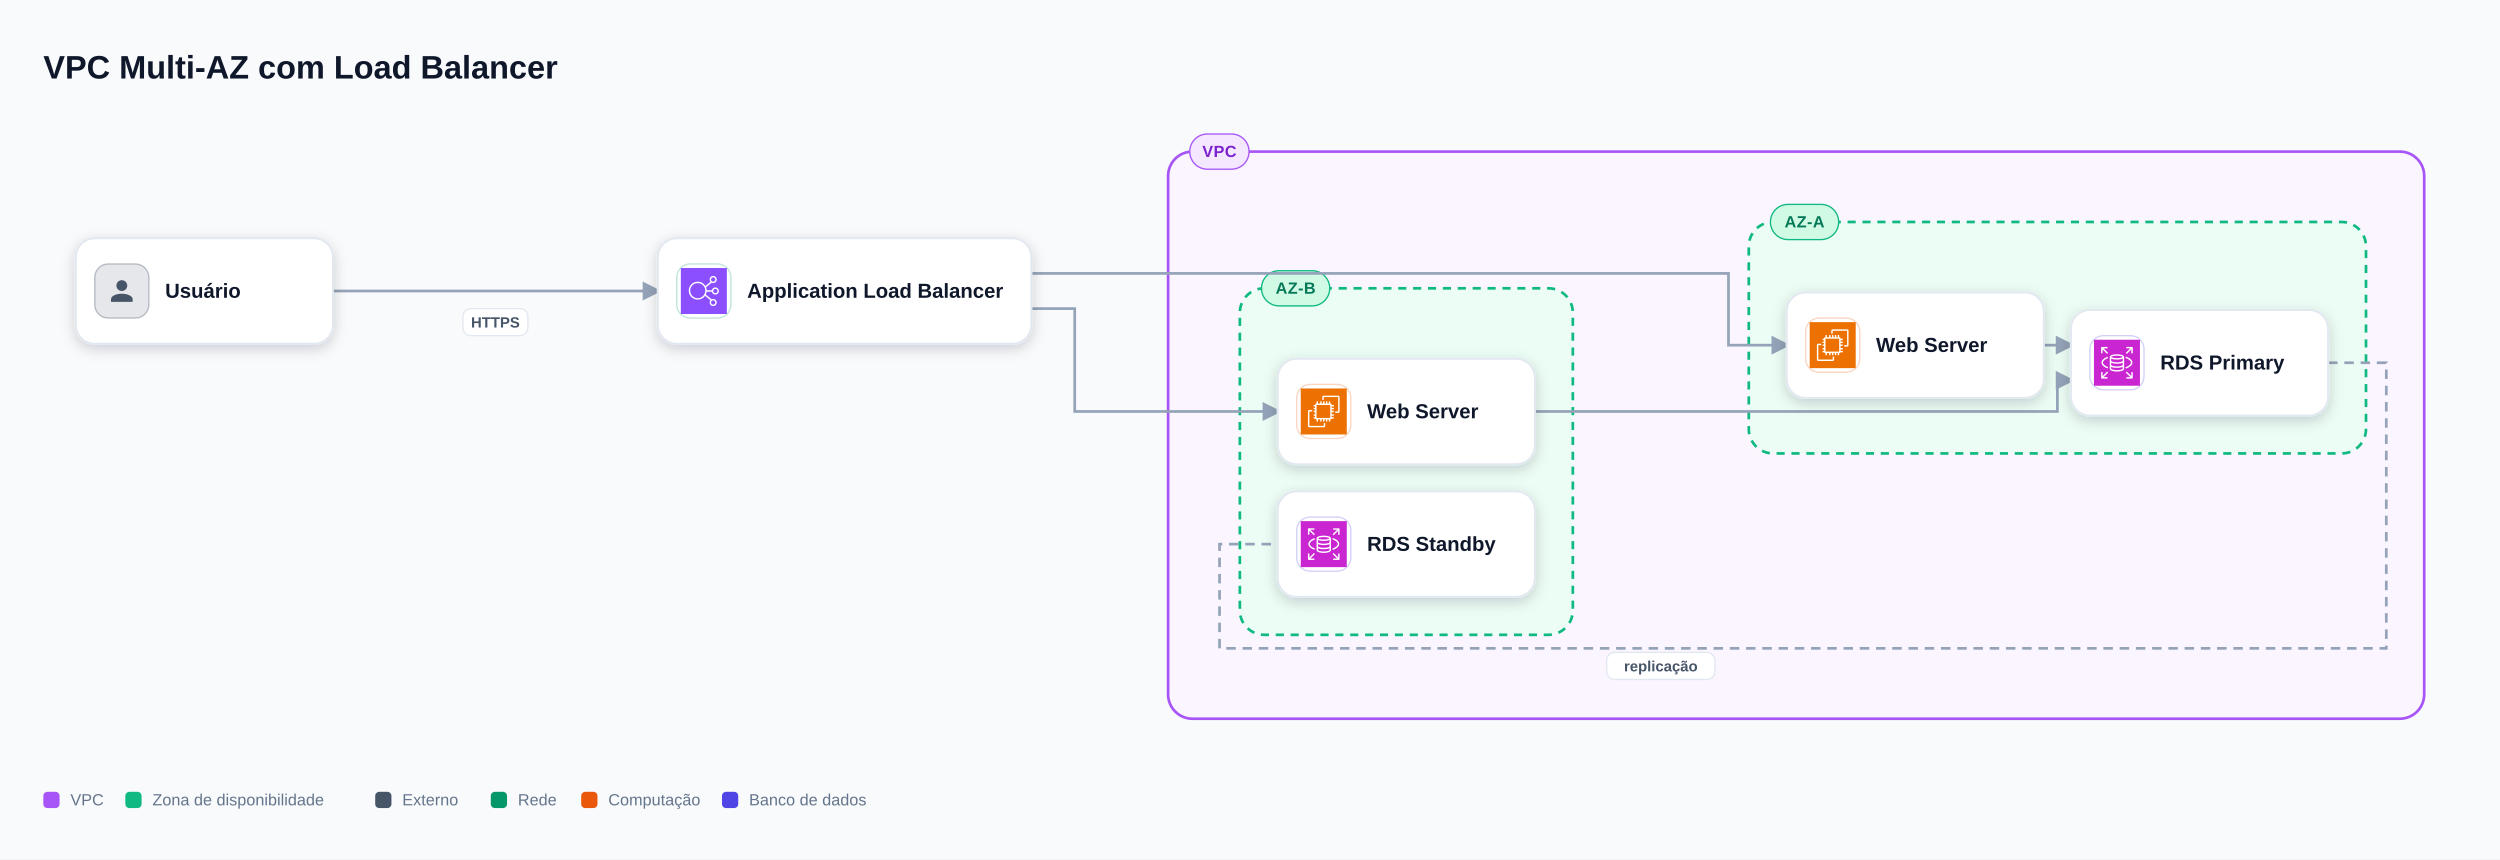
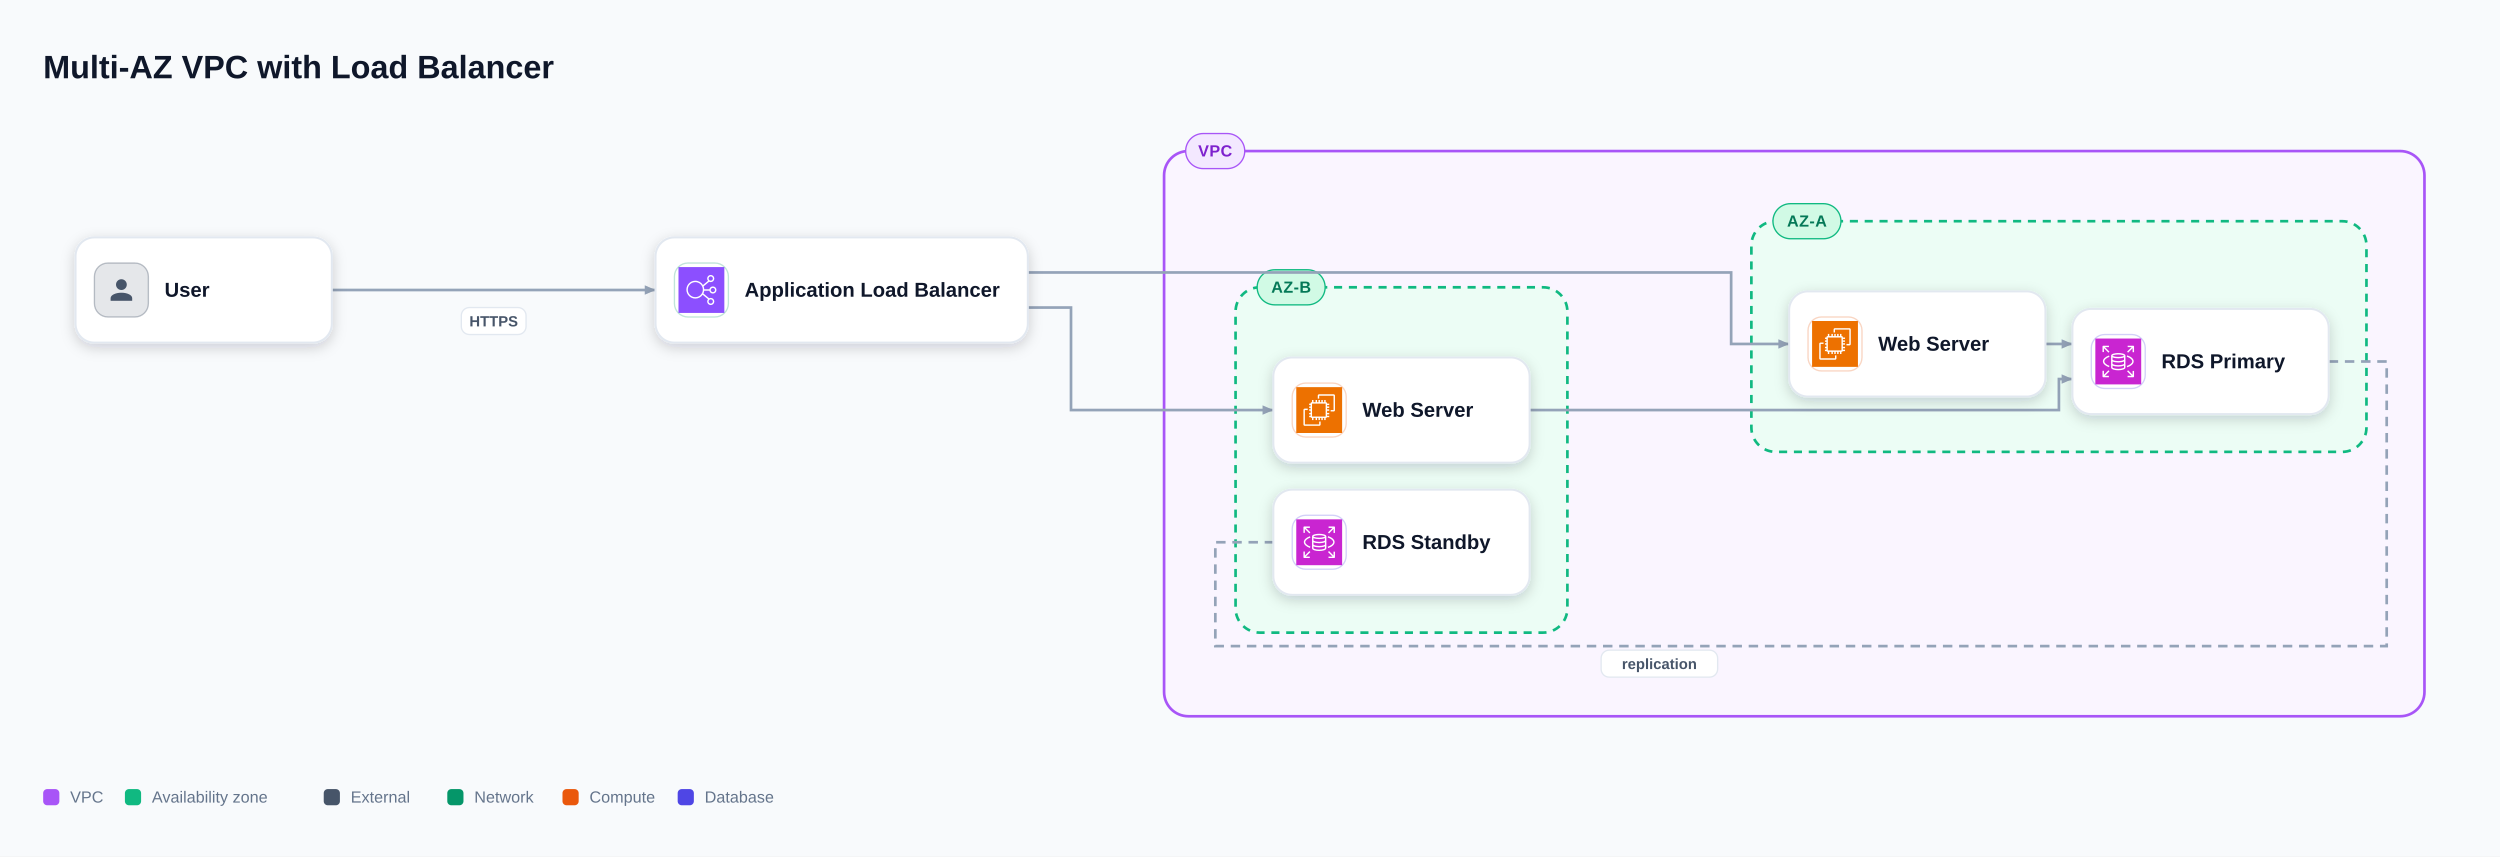
- <svg xmlns="http://www.w3.org/2000/svg" width="1847" height="635" viewBox="0 0 1847 635">
+ <svg xmlns="http://www.w3.org/2000/svg" width="1853.4" height="635" viewBox="0 0 1853.4 635">
  <defs>
    <filter id="card-shadow" x="-40%" y="-40%" width="180%" height="180%">
      <feDropShadow dx="0" dy="3" stdDeviation="5" flood-color="rgba(15, 23, 42, 0.18)" />
    </filter>
-     <marker id="arrow-clean-light" viewBox="0 0 10 10" refX="8" refY="5" markerWidth="7" markerHeight="7" orient="auto-start-reverse">
-       <path d="M0,0 L10,5 L0,10 z" fill="#94a3b8" />
-     </marker>
  </defs>
-   <rect x="0" y="0" width="1847" height="635" fill="#f8fafc" />
-   <text x="32" y="58" font-family="&quot;Segoe UI&quot;, &quot;Helvetica Neue&quot;, Arial, sans-serif" font-size="24" font-weight="700" fill="#0f172a">VPC Multi-AZ com Load Balancer</text>
+   <rect x="0" y="0" width="1853.4" height="635" fill="#f8fafc" />
+   <text x="32" y="58" font-family="&quot;Segoe UI&quot;, &quot;Helvetica Neue&quot;, Arial, sans-serif" font-size="24" font-weight="700" fill="#0f172a">Multi-AZ VPC with Load Balancer</text>
  <g transform="translate(32, 88)">
    <g>
-       <rect x="831" y="24" width="928" height="419" rx="18" fill="#faf5ff" stroke="#a855f7" stroke-width="2" />
+       <rect x="831" y="24" width="934.4" height="419" rx="18" fill="#faf5ff" stroke="#a855f7" stroke-width="2" />
      <rect x="847" y="11" width="43.8" height="26" rx="13" fill="#f3e8ff" stroke="#a855f7" stroke-width="1" />
      <text x="868.9" y="28" font-family="&quot;Segoe UI&quot;, &quot;Helvetica Neue&quot;, Arial, sans-serif" font-size="12" font-weight="700" letter-spacing="0.3" text-anchor="middle" fill="#7e22ce">VPC</text>
    </g>
    <g>
-       <rect x="1260" y="76" width="456" height="171" rx="18" fill="#ecfdf5" stroke="#10b981" stroke-width="2" stroke-dasharray="6 5" />
-       <rect x="1276" y="63" width="50.4" height="26" rx="13" fill="#d1fae5" stroke="#10b981" stroke-width="1" />
-       <text x="1301.2" y="80" font-family="&quot;Segoe UI&quot;, &quot;Helvetica Neue&quot;, Arial, sans-serif" font-size="12" font-weight="700" letter-spacing="0.3" text-anchor="middle" fill="#047857">AZ-A</text>
+       <rect x="1266.4" y="76" width="456" height="171" rx="18" fill="#ecfdf5" stroke="#10b981" stroke-width="2" stroke-dasharray="6 5" />
+       <rect x="1282.4" y="63" width="50.4" height="26" rx="13" fill="#d1fae5" stroke="#10b981" stroke-width="1" />
+       <text x="1307.6" y="80" font-family="&quot;Segoe UI&quot;, &quot;Helvetica Neue&quot;, Arial, sans-serif" font-size="12" font-weight="700" letter-spacing="0.3" text-anchor="middle" fill="#047857">AZ-A</text>
    </g>
    <g>
      <rect x="884" y="125" width="246" height="256" rx="18" fill="#ecfdf5" stroke="#10b981" stroke-width="2" stroke-dasharray="6 5" />
      <rect x="900" y="112" width="50.4" height="26" rx="13" fill="#d1fae5" stroke="#10b981" stroke-width="1" />
      <text x="925.2" y="129" font-family="&quot;Segoe UI&quot;, &quot;Helvetica Neue&quot;, Arial, sans-serif" font-size="12" font-weight="700" letter-spacing="0.3" text-anchor="middle" fill="#047857">AZ-B</text>
    </g>
-     <path d="M214,127 L454,127" fill="none" stroke="#94a3b8" stroke-width="2" marker-end="url(#arrow-clean-light)" />
+     <path d="M214,127 L454,127" fill="none" stroke="#94a3b8" stroke-width="2" />
+     <path d="M-8,-3.5 L0,0 L-8,3.5 Z" fill="#94a3b8" transform="translate(454 127) rotate(0)" />
    <g>
      <rect x="310" y="140" width="48" height="20" rx="6" fill="#ffffff" stroke="#e2e8f0" stroke-width="1" />
      <text x="334" y="154" font-family="&quot;Segoe UI&quot;, &quot;Helvetica Neue&quot;, Arial, sans-serif" font-size="11" font-weight="600" text-anchor="middle" fill="#475569">HTTPS</text>
    </g>
-     <path d="M730,114 L1245,114 L1245,167 L1288,167" fill="none" stroke="#94a3b8" stroke-width="2" marker-end="url(#arrow-clean-light)" />
-     <path d="M730,140 L762,140 L762,216 L912,216" fill="none" stroke="#94a3b8" stroke-width="2" marker-end="url(#arrow-clean-light)" />
-     <path d="M1478,167 L1498,167" fill="none" stroke="#94a3b8" stroke-width="2" marker-end="url(#arrow-clean-light)" />
-     <path d="M1102,216 L1488,216 L1488,193 L1498,193" fill="none" stroke="#94a3b8" stroke-width="2" marker-end="url(#arrow-clean-light)" />
-     <path d="M1688,180 L1731,180 L1731,391 L869,391 L869,314 L912,314" fill="none" stroke="#94a3b8" stroke-width="2" stroke-dasharray="7 5" />
+     <path d="M730,114 L1251.4,114 L1251.4,167 L1294.4,167" fill="none" stroke="#94a3b8" stroke-width="2" />
+     <path d="M-8,-3.5 L0,0 L-8,3.5 Z" fill="#94a3b8" transform="translate(1294.4 167) rotate(0)" />
+     <path d="M730,140 L762,140 L762,216 L912,216" fill="none" stroke="#94a3b8" stroke-width="2" />
+     <path d="M-8,-3.5 L0,0 L-8,3.5 Z" fill="#94a3b8" transform="translate(912 216) rotate(0)" />
+     <path d="M1484.4,167 L1504.4,167" fill="none" stroke="#94a3b8" stroke-width="2" />
+     <path d="M-8,-3.5 L0,0 L-8,3.5 Z" fill="#94a3b8" transform="translate(1504.4 167) rotate(0)" />
+     <path d="M1102,216 L1494.4,216 L1494.4,193 L1504.4,193" fill="none" stroke="#94a3b8" stroke-width="2" />
+     <path d="M-8,-3.5 L0,0 L-8,3.5 Z" fill="#94a3b8" transform="translate(1504.4 193) rotate(0)" />
+     <path d="M1694.4,180 L1737.4,180 L1737.4,391 L869,391 L869,314 L912,314" fill="none" stroke="#94a3b8" stroke-width="2" stroke-dasharray="7 5" />
    <g>
-       <rect x="1155" y="394" width="80" height="20" rx="6" fill="#ffffff" stroke="#e2e8f0" stroke-width="1" />
-       <text x="1195" y="408" font-family="&quot;Segoe UI&quot;, &quot;Helvetica Neue&quot;, Arial, sans-serif" font-size="11" font-weight="600" text-anchor="middle" fill="#475569">replicação</text>
+       <rect x="1155" y="394" width="86.4" height="20" rx="6" fill="#ffffff" stroke="#e2e8f0" stroke-width="1" />
+       <text x="1198.2" y="408" font-family="&quot;Segoe UI&quot;, &quot;Helvetica Neue&quot;, Arial, sans-serif" font-size="11" font-weight="600" text-anchor="middle" fill="#475569">replication</text>
    </g>
    <g transform="translate(24, 88)">
      <rect x="0" y="0" width="190" height="78" rx="14" fill="#ffffff" stroke="#e2e8f0" stroke-width="1.5" filter="url(#card-shadow)" />
      <rect x="14" y="19" width="40" height="40" rx="10" fill="#475569" fill-opacity="0.14" stroke="#475569" stroke-opacity="0.35" />
      <svg x="22" y="27" width="24" height="24" viewBox="0 0 24 24">
        <path fill="#475569" d="M12 4a4 4 0 0 1 4 4a4 4 0 0 1-4 4a4 4 0 0 1-4-4a4 4 0 0 1 4-4m0 10c4.42 0 8 1.79 8 4v2H4v-2c0-2.21 3.58-4 8-4" />
      </svg>
-       <text x="66" y="44" font-family="&quot;Segoe UI&quot;, &quot;Helvetica Neue&quot;, Arial, sans-serif" font-size="15" font-weight="600" fill="#0f172a">Usuário</text>
+       <text x="66" y="44" font-family="&quot;Segoe UI&quot;, &quot;Helvetica Neue&quot;, Arial, sans-serif" font-size="15" font-weight="600" fill="#0f172a">User</text>
    </g>
    <g transform="translate(454, 88)">
      <rect x="0" y="0" width="276" height="78" rx="14" fill="#ffffff" stroke="#e2e8f0" stroke-width="1.5" filter="url(#card-shadow)" />
      <clipPath id="clip-badge-alb">
        <rect x="14" y="19" width="40" height="40" rx="10" />
      </clipPath>
      <rect x="14" y="19" width="40" height="40" rx="10" fill="#ffffff" />
      <g clip-path="url(#clip-badge-alb)">
        <svg x="17" y="22" width="34" height="34" viewBox="0 0 64 64">
          <g id="Icon-Architecture/48/Arch_Elastic-Load-Balancing_48" stroke="none" stroke-width="1" fill="none" fill-rule="evenodd">
            <g id="Icon-Architecture-BG/48/Networking-Content-Delivery" fill="#8C4FFF">
              <rect id="Rectangle" x="0" y="0" width="64" height="64" />
            </g>
            <path d="M23.5,42 C17.71,42 13,37.29 13,31.5 C13,25.71 17.71,21 23.5,21 C29.29,21 34,25.71 34,31.5 C34,37.29 29.29,42 23.5,42 M48,48 C48,49.654 46.654,51 45,51 C43.346,51 42,49.654 42,48 C42,46.346 43.346,45 45,45 C46.654,45 48,46.346 48,48 M45,13 C46.654,13 48,14.346 48,16 C48,17.654 46.654,19 45,19 C43.346,19 42,17.654 42,16 C42,14.346 43.346,13 45,13 M48,29 C49.654,29 51,30.346 51,32 C51,33.654 49.654,35 48,35 C46.346,35 45,33.654 45,32 C45,30.346 46.346,29 48,29 M35.901,33 L43.102,33 C43.565,35.279 45.586,37 48,37 C50.757,37 53,34.757 53,32 C53,29.243 50.757,27 48,27 C45.586,27 43.565,28.721 43.102,31 L35.975,31 C35.916,29.541 35.614,28.146 35.096,26.856 L42.799,20.467 C43.466,20.797 44.206,21 45,21 C47.757,21 50,18.757 50,16 C50,13.243 47.757,11 45,11 C42.243,11 40,13.243 40,16 C40,17.224 40.459,18.331 41.191,19.201 L34.172,25.024 C31.977,21.42 28.021,19 23.5,19 C16.607,19 11,24.607 11,31.5 C11,38.393 16.607,44 23.5,44 C27.743,44 31.493,41.871 33.754,38.629 L41.191,44.799 C40.459,45.669 40,46.776 40,48 C40,50.757 42.243,53 45,53 C47.757,53 50,50.757 50,48 C50,45.243 47.757,43 45,43 C44.206,43 43.466,43.203 42.799,43.533 L34.77,36.873 C35.344,35.673 35.736,34.373 35.901,33" id="Elastic-Load-Balancing_Icon_48_Squid" fill="#FFFFFF" />
          </g>
        </svg>
      </g>
      <rect x="14" y="19" width="40" height="40" rx="10" fill="none" stroke="#059669" stroke-opacity="0.25" />
      <text x="66" y="44" font-family="&quot;Segoe UI&quot;, &quot;Helvetica Neue&quot;, Arial, sans-serif" font-size="15" font-weight="600" fill="#0f172a">Application Load Balancer</text>
    </g>
-     <g transform="translate(1288, 128)">
+     <g transform="translate(1294.4, 128)">
      <rect x="0" y="0" width="190" height="78" rx="14" fill="#ffffff" stroke="#e2e8f0" stroke-width="1.5" filter="url(#card-shadow)" />
      <clipPath id="clip-badge-web1">
        <rect x="14" y="19" width="40" height="40" rx="10" />
      </clipPath>
      <rect x="14" y="19" width="40" height="40" rx="10" fill="#ffffff" />
      <g clip-path="url(#clip-badge-web1)">
        <svg x="17" y="22" width="34" height="34" viewBox="0 0 64 64">
          <g id="Icon-Architecture/48/Arch_Amazon-EC2_48" stroke="none" stroke-width="1" fill="none" fill-rule="evenodd">
            <g id="Icon-Architecture-BG/48/Compute" fill="#ED7100">
              <rect id="Rectangle" x="0" y="0" width="64" height="64" />
            </g>
            <path d="M22,41 L41,41 L41,23 L22,23 L22,41 Z M43,23 L46,23 L46,25 L43,25 L43,27 L46,27 L46,29 L43,29 L43,31 L46,31 L46,33 L43,33 L43,36 L46,36 L46,38 L43,38 L43,40 L46,40 L46,42 L42.863,42 C42.608,42.587 42.023,43 41.344,43 L41,43 L41,46 L39,46 L39,43 L37,43 L37,46 L35,46 L35,43 L33,43 L33,46 L31,46 L31,43 L29,43 L29,46 L27,46 L27,43 L24,43 L24,46 L22,46 L22,43 L21.656,43 C20.977,43 20.392,42.587 20.137,42 L18,42 L18,40 L20,40 L20,38 L18,38 L18,36 L20,36 L20,33 L18,33 L18,31 L20,31 L20,29 L18,29 L18,27 L20,27 L20,25 L18,25 L18,23 L20,23 L20,22.656 C20,21.743 20.743,21 21.656,21 L22,21 L22,18 L24,18 L24,21 L27,21 L27,18 L29,18 L29,21 L31,21 L31,18 L33,18 L33,21 L35,21 L35,18 L37,18 L37,21 L39,21 L39,18 L41,18 L41,21 L41.344,21 C42.257,21 43,21.743 43,22.656 L43,23 Z M32,52 L12,52 L12,32 L16,32 L16,30 L11.843,30 C10.826,30 10,30.827 10,31.843 L10,52.157 C10,53.173 10.826,54 11.843,54 L32.157,54 C33.174,54 34,53.173 34,52.157 L34,48 L32,48 L32,52 Z M54,11.843 L54,32.157 C54,33.173 53.174,34 52.157,34 L48,34 L48,32 L52,32 L52,12 L32,12 L32,16 L30,16 L30,11.843 C30,10.827 30.826,10 31.843,10 L52.157,10 C53.174,10 54,10.827 54,11.843 L54,11.843 Z" id="Amazon-EC2_Icon_48_Squid" fill="#FFFFFF" />
          </g>
        </svg>
      </g>
      <rect x="14" y="19" width="40" height="40" rx="10" fill="none" stroke="#ea580c" stroke-opacity="0.25" />
      <text x="66" y="44" font-family="&quot;Segoe UI&quot;, &quot;Helvetica Neue&quot;, Arial, sans-serif" font-size="15" font-weight="600" fill="#0f172a">Web Server</text>
    </g>
-     <g transform="translate(1498, 141)">
+     <g transform="translate(1504.4, 141)">
      <rect x="0" y="0" width="190" height="78" rx="14" fill="#ffffff" stroke="#e2e8f0" stroke-width="1.5" filter="url(#card-shadow)" />
      <clipPath id="clip-badge-dbprimary">
        <rect x="14" y="19" width="40" height="40" rx="10" />
      </clipPath>
      <rect x="14" y="19" width="40" height="40" rx="10" fill="#ffffff" />
      <g clip-path="url(#clip-badge-dbprimary)">
        <svg x="17" y="22" width="34" height="34" viewBox="0 0 64 64">
          <g id="Icon-Architecture/48/Arch_Amazon-RDS_48" stroke="none" stroke-width="1" fill="none" fill-rule="evenodd">
            <g id="Icon-Architecture-BG/48/Database" fill="#C925D1">
              <rect id="Rectangle" x="0" y="0" width="64" height="64" />
            </g>
            <path d="M54,11 L54,19 L52,19 L52,13.414 L45.707,19.707 L44.293,18.293 L50.586,12 L45.125,12 L45.125,10 L53,10 C53.553,10 54,10.448 54,11 L54,11 Z M12,18.875 L10,18.875 L10,11 C10,10.448 10.447,10 11,10 L19,10 L19,12 L13.414,12 L19.707,18.293 L18.293,19.707 L12,13.414 L12,18.875 Z M19.707,45.707 L13.414,52 L18.875,52 L18.875,54 L11,54 C10.447,54 10,53.552 10,53 L10,45 L12,45 L12,50.586 L18.293,44.293 L19.707,45.707 Z M51.5,31.781 C51.5,29.352 48.634,26.932 43.833,25.307 L44.474,23.413 C50.21,25.354 53.5,28.404 53.5,31.781 C53.5,35.158 50.21,38.208 44.474,40.15 L43.833,38.255 C48.634,36.631 51.5,34.21 51.5,31.781 L51.5,31.781 Z M12.543,31.781 C12.543,34.105 15.224,36.46 19.715,38.081 L19.035,39.961 C13.639,38.014 10.543,35.033 10.543,31.781 C10.543,28.53 13.639,25.548 19.035,23.601 L19.715,25.482 C15.224,27.103 12.543,29.458 12.543,31.781 L12.543,31.781 Z M52,45.125 L54,45.125 L54,53 C54,53.552 53.553,54 53,54 L45,54 L45,52 L50.586,52 L44.293,45.707 L45.707,44.293 L52,50.586 L52,45.125 Z M32.022,31.402 C26.999,31.402 24.126,30.059 24,29.483 L24,26.257 C26.159,27.266 29.609,27.593 32,27.593 C34.391,27.593 37.841,27.266 40,26.257 L40,29.483 C39.894,30.057 37.051,31.402 32.022,31.402 L32.022,31.402 Z M32.022,37.13 C26.999,37.13 24.126,35.786 24,35.21 L24,31.956 C25.953,32.937 29.055,33.402 32.022,33.402 C34.973,33.402 38.055,32.938 40,31.96 L40,35.21 C39.894,35.785 37.052,37.13 32.022,37.13 L32.022,37.13 Z M32,42.268 C26.95,42.268 24.104,40.917 24,40.346 L24,37.683 C25.953,38.665 29.055,39.13 32.022,39.13 C34.973,39.13 38.055,38.666 40,37.687 L40,40.342 C39.896,40.917 37.05,42.268 32,42.268 L32,42.268 Z M32,22.193 C36.971,22.193 39.642,23.37 39.982,23.894 C39.642,24.417 36.971,25.593 32,25.593 C26.909,25.593 24.233,24.361 24,23.949 L24,23.93 C24.233,23.426 26.909,22.193 32,22.193 L32,22.193 Z M32,20.193 C28.286,20.193 22,20.973 22,23.894 L22,40.346 C22,43.041 27.184,44.268 32,44.268 C36.816,44.268 42,43.041 42,40.346 L42,23.894 C42,20.973 35.714,20.193 32,20.193 L32,20.193 Z" id="Amazon-RDS_Icon_48_Squid" fill="#FFFFFF" />
          </g>
        </svg>
      </g>
      <rect x="14" y="19" width="40" height="40" rx="10" fill="none" stroke="#4f46e5" stroke-opacity="0.25" />
      <text x="66" y="44" font-family="&quot;Segoe UI&quot;, &quot;Helvetica Neue&quot;, Arial, sans-serif" font-size="15" font-weight="600" fill="#0f172a">RDS Primary</text>
    </g>
    <g transform="translate(912, 177)">
      <rect x="0" y="0" width="190" height="78" rx="14" fill="#ffffff" stroke="#e2e8f0" stroke-width="1.5" filter="url(#card-shadow)" />
      <clipPath id="clip-badge-web2">
        <rect x="14" y="19" width="40" height="40" rx="10" />
      </clipPath>
      <rect x="14" y="19" width="40" height="40" rx="10" fill="#ffffff" />
      <g clip-path="url(#clip-badge-web2)">
        <svg x="17" y="22" width="34" height="34" viewBox="0 0 64 64">
          <g id="Icon-Architecture/48/Arch_Amazon-EC2_48" stroke="none" stroke-width="1" fill="none" fill-rule="evenodd">
            <g id="Icon-Architecture-BG/48/Compute" fill="#ED7100">
              <rect id="Rectangle" x="0" y="0" width="64" height="64" />
            </g>
            <path d="M22,41 L41,41 L41,23 L22,23 L22,41 Z M43,23 L46,23 L46,25 L43,25 L43,27 L46,27 L46,29 L43,29 L43,31 L46,31 L46,33 L43,33 L43,36 L46,36 L46,38 L43,38 L43,40 L46,40 L46,42 L42.863,42 C42.608,42.587 42.023,43 41.344,43 L41,43 L41,46 L39,46 L39,43 L37,43 L37,46 L35,46 L35,43 L33,43 L33,46 L31,46 L31,43 L29,43 L29,46 L27,46 L27,43 L24,43 L24,46 L22,46 L22,43 L21.656,43 C20.977,43 20.392,42.587 20.137,42 L18,42 L18,40 L20,40 L20,38 L18,38 L18,36 L20,36 L20,33 L18,33 L18,31 L20,31 L20,29 L18,29 L18,27 L20,27 L20,25 L18,25 L18,23 L20,23 L20,22.656 C20,21.743 20.743,21 21.656,21 L22,21 L22,18 L24,18 L24,21 L27,21 L27,18 L29,18 L29,21 L31,21 L31,18 L33,18 L33,21 L35,21 L35,18 L37,18 L37,21 L39,21 L39,18 L41,18 L41,21 L41.344,21 C42.257,21 43,21.743 43,22.656 L43,23 Z M32,52 L12,52 L12,32 L16,32 L16,30 L11.843,30 C10.826,30 10,30.827 10,31.843 L10,52.157 C10,53.173 10.826,54 11.843,54 L32.157,54 C33.174,54 34,53.173 34,52.157 L34,48 L32,48 L32,52 Z M54,11.843 L54,32.157 C54,33.173 53.174,34 52.157,34 L48,34 L48,32 L52,32 L52,12 L32,12 L32,16 L30,16 L30,11.843 C30,10.827 30.826,10 31.843,10 L52.157,10 C53.174,10 54,10.827 54,11.843 L54,11.843 Z" id="Amazon-EC2_Icon_48_Squid" fill="#FFFFFF" />
          </g>
        </svg>
      </g>
      <rect x="14" y="19" width="40" height="40" rx="10" fill="none" stroke="#ea580c" stroke-opacity="0.25" />
      <text x="66" y="44" font-family="&quot;Segoe UI&quot;, &quot;Helvetica Neue&quot;, Arial, sans-serif" font-size="15" font-weight="600" fill="#0f172a">Web Server</text>
    </g>
    <g transform="translate(912, 275)">
      <rect x="0" y="0" width="190" height="78" rx="14" fill="#ffffff" stroke="#e2e8f0" stroke-width="1.5" filter="url(#card-shadow)" />
      <clipPath id="clip-badge-dbstandby">
        <rect x="14" y="19" width="40" height="40" rx="10" />
      </clipPath>
      <rect x="14" y="19" width="40" height="40" rx="10" fill="#ffffff" />
      <g clip-path="url(#clip-badge-dbstandby)">
        <svg x="17" y="22" width="34" height="34" viewBox="0 0 64 64">
          <g id="Icon-Architecture/48/Arch_Amazon-RDS_48" stroke="none" stroke-width="1" fill="none" fill-rule="evenodd">
            <g id="Icon-Architecture-BG/48/Database" fill="#C925D1">
              <rect id="Rectangle" x="0" y="0" width="64" height="64" />
            </g>
            <path d="M54,11 L54,19 L52,19 L52,13.414 L45.707,19.707 L44.293,18.293 L50.586,12 L45.125,12 L45.125,10 L53,10 C53.553,10 54,10.448 54,11 L54,11 Z M12,18.875 L10,18.875 L10,11 C10,10.448 10.447,10 11,10 L19,10 L19,12 L13.414,12 L19.707,18.293 L18.293,19.707 L12,13.414 L12,18.875 Z M19.707,45.707 L13.414,52 L18.875,52 L18.875,54 L11,54 C10.447,54 10,53.552 10,53 L10,45 L12,45 L12,50.586 L18.293,44.293 L19.707,45.707 Z M51.5,31.781 C51.5,29.352 48.634,26.932 43.833,25.307 L44.474,23.413 C50.21,25.354 53.5,28.404 53.5,31.781 C53.5,35.158 50.21,38.208 44.474,40.15 L43.833,38.255 C48.634,36.631 51.5,34.21 51.5,31.781 L51.5,31.781 Z M12.543,31.781 C12.543,34.105 15.224,36.46 19.715,38.081 L19.035,39.961 C13.639,38.014 10.543,35.033 10.543,31.781 C10.543,28.53 13.639,25.548 19.035,23.601 L19.715,25.482 C15.224,27.103 12.543,29.458 12.543,31.781 L12.543,31.781 Z M52,45.125 L54,45.125 L54,53 C54,53.552 53.553,54 53,54 L45,54 L45,52 L50.586,52 L44.293,45.707 L45.707,44.293 L52,50.586 L52,45.125 Z M32.022,31.402 C26.999,31.402 24.126,30.059 24,29.483 L24,26.257 C26.159,27.266 29.609,27.593 32,27.593 C34.391,27.593 37.841,27.266 40,26.257 L40,29.483 C39.894,30.057 37.051,31.402 32.022,31.402 L32.022,31.402 Z M32.022,37.13 C26.999,37.13 24.126,35.786 24,35.21 L24,31.956 C25.953,32.937 29.055,33.402 32.022,33.402 C34.973,33.402 38.055,32.938 40,31.96 L40,35.21 C39.894,35.785 37.052,37.13 32.022,37.13 L32.022,37.13 Z M32,42.268 C26.95,42.268 24.104,40.917 24,40.346 L24,37.683 C25.953,38.665 29.055,39.13 32.022,39.13 C34.973,39.13 38.055,38.666 40,37.687 L40,40.342 C39.896,40.917 37.05,42.268 32,42.268 L32,42.268 Z M32,22.193 C36.971,22.193 39.642,23.37 39.982,23.894 C39.642,24.417 36.971,25.593 32,25.593 C26.909,25.593 24.233,24.361 24,23.949 L24,23.93 C24.233,23.426 26.909,22.193 32,22.193 L32,22.193 Z M32,20.193 C28.286,20.193 22,20.973 22,23.894 L22,40.346 C22,43.041 27.184,44.268 32,44.268 C36.816,44.268 42,43.041 42,40.346 L42,23.894 C42,20.973 35.714,20.193 32,20.193 L32,20.193 Z" id="Amazon-RDS_Icon_48_Squid" fill="#FFFFFF" />
          </g>
        </svg>
      </g>
      <rect x="14" y="19" width="40" height="40" rx="10" fill="none" stroke="#4f46e5" stroke-opacity="0.25" />
      <text x="66" y="44" font-family="&quot;Segoe UI&quot;, &quot;Helvetica Neue&quot;, Arial, sans-serif" font-size="15" font-weight="600" fill="#0f172a">RDS Standby</text>
    </g>
  </g>
  <g transform="translate(32, 579)">
    <g>
      <rect x="0" y="6" width="12" height="12" rx="3" fill="#a855f7" />
      <text x="20" y="16" font-family="&quot;Segoe UI&quot;, &quot;Helvetica Neue&quot;, Arial, sans-serif" font-size="12" fill="#64748b">VPC</text>
      <rect x="60.6" y="6" width="12" height="12" rx="3" fill="#10b981" />
-       <text x="80.6" y="16" font-family="&quot;Segoe UI&quot;, &quot;Helvetica Neue&quot;, Arial, sans-serif" font-size="12" fill="#64748b">Zona de disponibilidade</text>
-       <rect x="245.2" y="6" width="12" height="12" rx="3" fill="#475569" />
-       <text x="265.2" y="16" font-family="&quot;Segoe UI&quot;, &quot;Helvetica Neue&quot;, Arial, sans-serif" font-size="12" fill="#64748b">Externo</text>
-       <rect x="330.6" y="6" width="12" height="12" rx="3" fill="#059669" />
-       <text x="350.6" y="16" font-family="&quot;Segoe UI&quot;, &quot;Helvetica Neue&quot;, Arial, sans-serif" font-size="12" fill="#64748b">Rede</text>
-       <rect x="397.4" y="6" width="12" height="12" rx="3" fill="#ea580c" />
-       <text x="417.4" y="16" font-family="&quot;Segoe UI&quot;, &quot;Helvetica Neue&quot;, Arial, sans-serif" font-size="12" fill="#64748b">Computação</text>
-       <rect x="501.4" y="6" width="12" height="12" rx="3" fill="#4f46e5" />
-       <text x="521.4" y="16" font-family="&quot;Segoe UI&quot;, &quot;Helvetica Neue&quot;, Arial, sans-serif" font-size="12" fill="#64748b">Banco de dados</text>
+       <text x="80.6" y="16" font-family="&quot;Segoe UI&quot;, &quot;Helvetica Neue&quot;, Arial, sans-serif" font-size="12" fill="#64748b">Availability zone</text>
+       <rect x="208" y="6" width="12" height="12" rx="3" fill="#475569" />
+       <text x="228" y="16" font-family="&quot;Segoe UI&quot;, &quot;Helvetica Neue&quot;, Arial, sans-serif" font-size="12" fill="#64748b">External</text>
+       <rect x="299.6" y="6" width="12" height="12" rx="3" fill="#059669" />
+       <text x="319.6" y="16" font-family="&quot;Segoe UI&quot;, &quot;Helvetica Neue&quot;, Arial, sans-serif" font-size="12" fill="#64748b">Network</text>
+       <rect x="385" y="6" width="12" height="12" rx="3" fill="#ea580c" />
+       <text x="405" y="16" font-family="&quot;Segoe UI&quot;, &quot;Helvetica Neue&quot;, Arial, sans-serif" font-size="12" fill="#64748b">Compute</text>
+       <rect x="470.4" y="6" width="12" height="12" rx="3" fill="#4f46e5" />
+       <text x="490.4" y="16" font-family="&quot;Segoe UI&quot;, &quot;Helvetica Neue&quot;, Arial, sans-serif" font-size="12" fill="#64748b">Database</text>
    </g>
  </g>
</svg>
